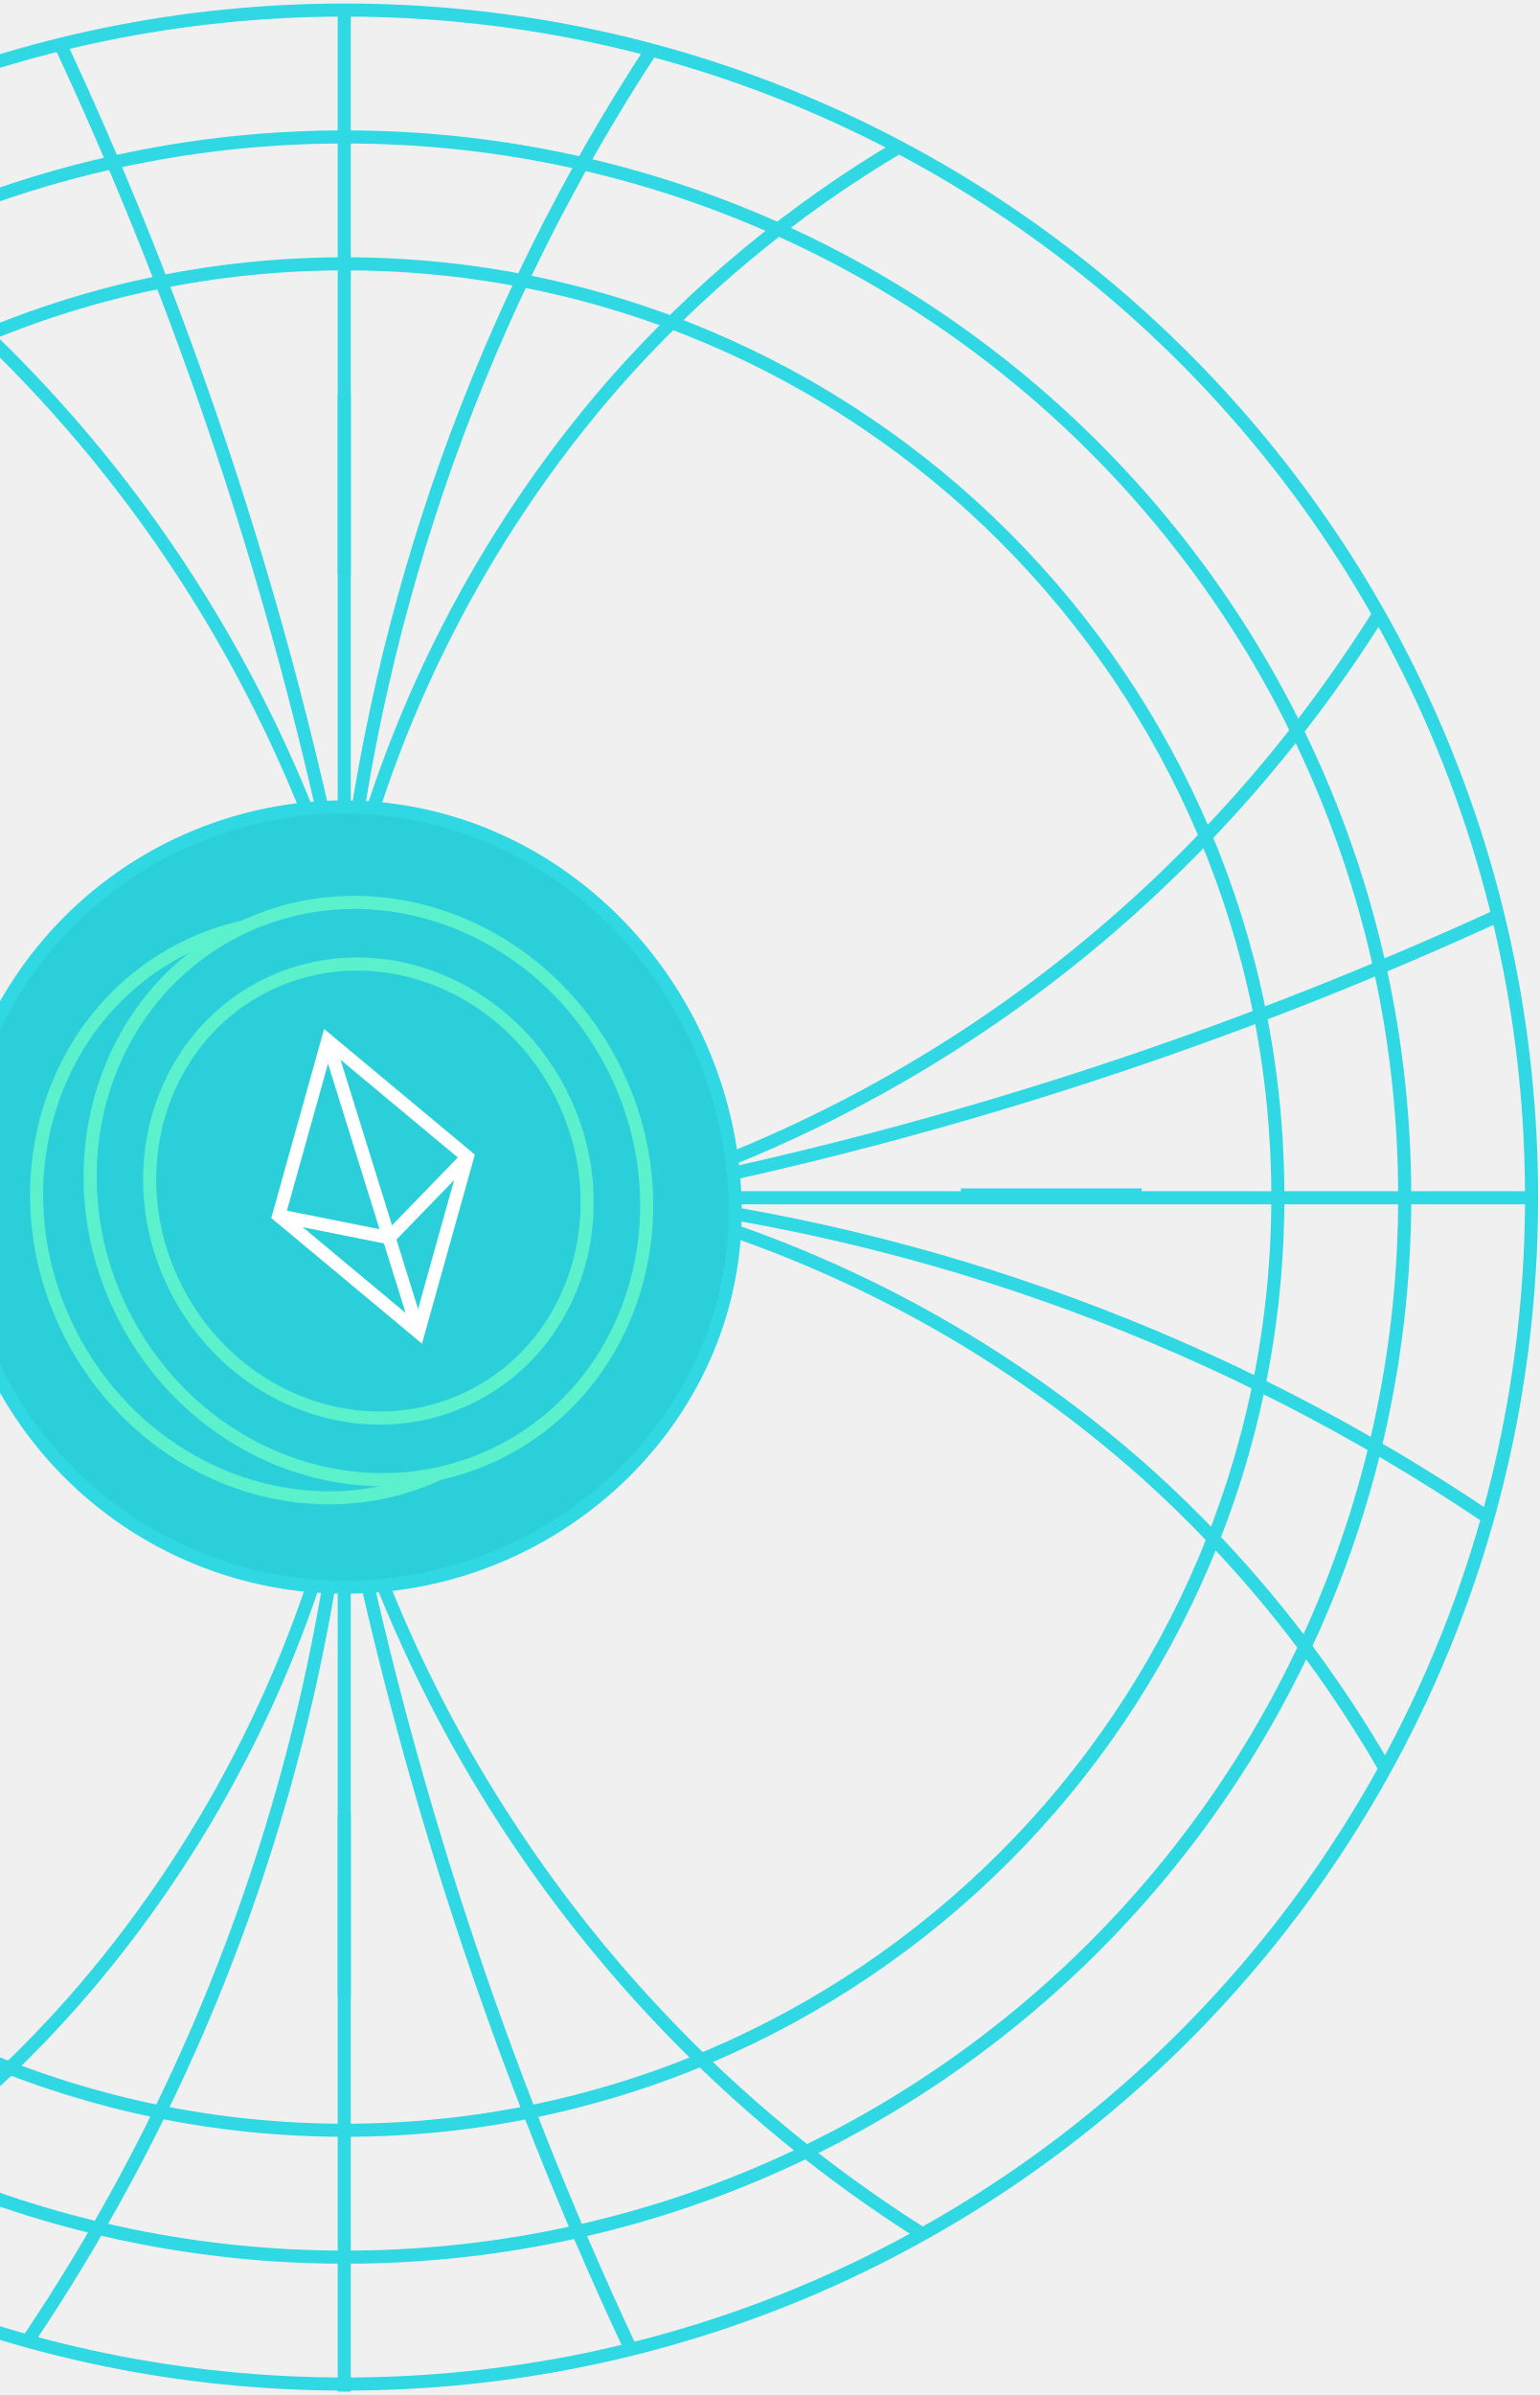
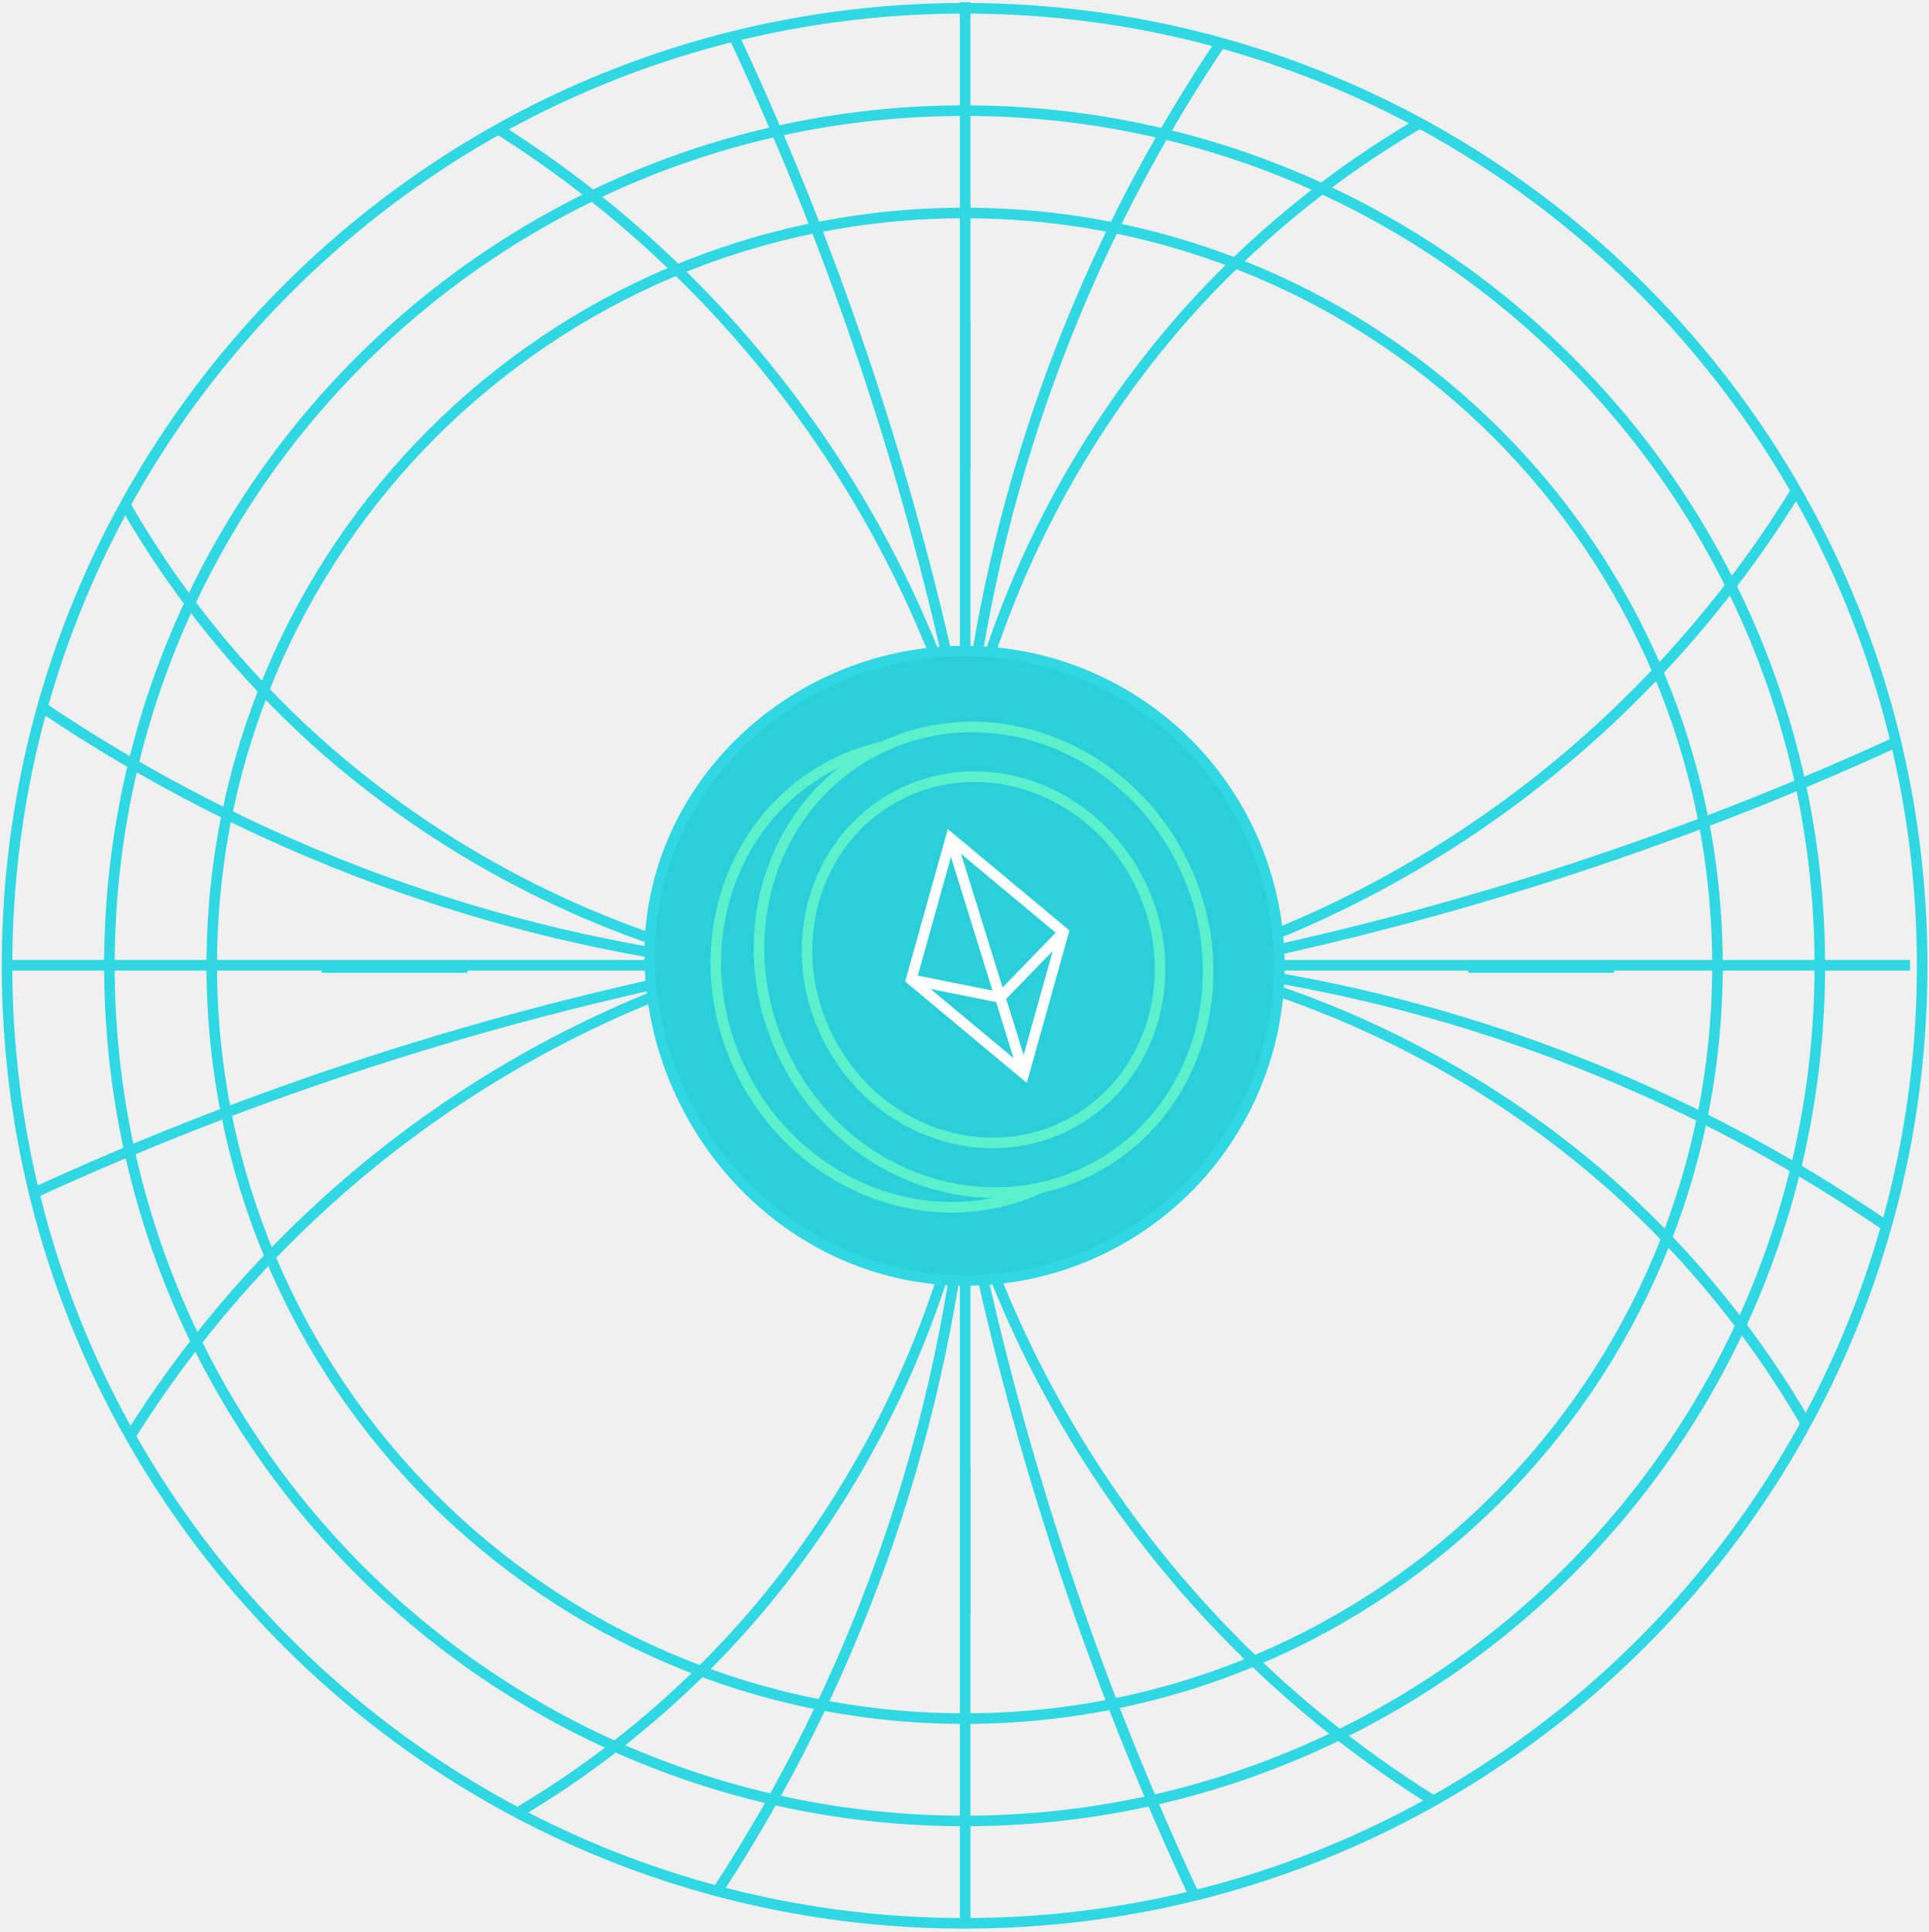
- <svg xmlns="http://www.w3.org/2000/svg" width="353" height="549" viewBox="0 0 353 549" fill="none">
-   <path d="M78.936 338.241L78.936 548.216" stroke="#2FD8E2" stroke-width="3" stroke-miterlimit="10" />
-   <path d="M78.936 0.905L78.936 210.88" stroke="#2FD8E2" stroke-width="3" stroke-miterlimit="10" />
-   <path d="M15.254 274.561H-189.557" stroke="#2FD8E2" stroke-width="3" stroke-miterlimit="10" />
-   <path d="M350.869 274.561L144.337 274.561" stroke="#2FD8E2" stroke-width="3" stroke-miterlimit="10" />
-   <path d="M78.929 416.07V457.533" stroke="#2FD8E2" stroke-width="3" stroke-miterlimit="10" />
-   <path d="M78.929 90.287V131.75" stroke="#2FD8E2" stroke-width="3" stroke-miterlimit="10" />
-   <path d="M261.787 273.91L220.323 273.91" stroke="#2FD8E2" stroke-width="3" stroke-miterlimit="10" />
-   <path d="M79.09 337.225C113.79 337.225 141.92 309.095 141.92 274.395C141.92 239.695 113.79 211.565 79.09 211.565C44.39 211.565 16.26 239.695 16.26 274.395C16.26 309.095 44.39 337.225 79.09 337.225Z" stroke="#2FD8E2" stroke-width="3" stroke-miterlimit="10" />
-   <path d="M79.09 488.316C197.235 488.316 293.01 392.541 293.01 274.396C293.01 156.251 197.235 60.475 79.09 60.475C-39.055 60.475 -134.831 156.251 -134.831 274.396C-134.831 392.541 -39.055 488.316 79.09 488.316Z" stroke="#2FD8E2" stroke-width="3" stroke-miterlimit="10" />
-   <path d="M79.09 517.4C213.298 517.4 322.095 408.603 322.095 274.395C322.095 140.187 213.298 31.39 79.09 31.39C-55.118 31.39 -163.915 140.187 -163.915 274.395C-163.915 408.603 -55.118 517.4 79.09 517.4Z" stroke="#2FD8E2" stroke-width="3" stroke-miterlimit="10" />
-   <path d="M79.091 546.486C229.362 546.486 351.181 424.667 351.181 274.395C351.181 124.124 229.362 2.305 79.091 2.305C-71.181 2.305 -193 124.124 -193 274.395C-193 424.667 -71.181 546.486 79.091 546.486Z" stroke="#2FD8E2" stroke-width="3" stroke-miterlimit="10" />
-   <path d="M141.92 274.395C186.918 285.268 228.533 307.088 263.068 337.916C284.692 357.398 303.099 380.177 317.61 405.407" stroke="#2FD8E2" stroke-width="3" stroke-miterlimit="10" />
-   <path d="M142.616 274.56C179.291 263.209 213.607 245.171 243.874 221.336C272.5 198.765 297.053 171.354 316.448 140.314" stroke="#2FD8E2" stroke-width="3" stroke-miterlimit="10" />
-   <path d="M141.92 274.395C213.274 282.475 281.621 307.671 341.145 347.84" stroke="#2FD8E2" stroke-width="3" stroke-miterlimit="10" />
-   <path d="M141.92 274.396C180.653 266.958 218.843 256.937 256.237 244.399C285.911 234.447 315.036 222.927 343.488 209.885" stroke="#2FD8E2" stroke-width="3" stroke-miterlimit="10" />
-   <path d="M78.935 209.158C89.366 164.301 110.521 122.761 140.521 88.229C159.481 66.607 181.68 48.172 206.297 33.605" stroke="#2FD8E2" stroke-width="3" stroke-miterlimit="10" />
-   <path d="M78.705 209.273C67.4 172.918 49.548 138.936 26.028 108.999C3.755 80.686 -23.246 56.438 -53.783 37.327" stroke="#2FD8E2" stroke-width="3" stroke-miterlimit="10" />
-   <path d="M78.935 209.158C86.472 138.353 110.68 70.452 149.5 11.23" stroke="#2FD8E2" stroke-width="3" stroke-miterlimit="10" />
-   <path d="M78.936 209.158C71.323 170.771 61.131 132.934 48.428 95.899C38.346 66.509 26.698 37.672 13.534 9.51" stroke="#2FD8E2" stroke-width="3" stroke-miterlimit="10" />
-   <path d="M15.254 274.56C-29.709 263.704 -71.291 241.919 -105.799 211.14C-127.406 191.688 -145.799 168.946 -160.299 143.756" stroke="#2FD8E2" stroke-width="3" stroke-miterlimit="10" />
-   <path d="M15.255 274.56C-55.989 296.804 -117.06 344.439 -156.856 408.806" stroke="#2FD8E2" stroke-width="3" stroke-miterlimit="10" />
-   <path d="M15.255 274.56C-28.685 269.472 -71.634 257.778 -112.18 239.863C-136.805 228.956 -160.399 215.798 -182.672 200.552" stroke="#2FD8E2" stroke-width="3" stroke-miterlimit="10" />
-   <path d="M15.333 273.738C-54.198 287.087 -121.872 308.746 -186.232 338.249" stroke="#2FD8E2" stroke-width="3" stroke-miterlimit="10" />
-   <path d="M78.935 338.241C68.364 383.097 46.922 424.637 16.517 459.169C-2.7 480.791 -25.199 499.227 -50.148 513.794" stroke="#2FD8E2" stroke-width="3" stroke-miterlimit="10" />
-   <path d="M78.935 338.241C101.095 410.352 148.119 472.033 211.46 512.072" stroke="#2FD8E2" stroke-width="3" stroke-miterlimit="10" />
-   <path d="M78.934 338.241C74.108 382.128 62.741 425.056 45.208 465.614C34.533 490.247 21.627 513.863 6.648 536.168" stroke="#2FD8E2" stroke-width="3" stroke-miterlimit="10" />
-   <path d="M78.935 338.241C92.599 407.152 114.557 474.182 144.337 537.889" stroke="#2FD8E2" stroke-width="3" stroke-miterlimit="10" />
-   <path d="M168.519 274.395C170.385 323.75 128.478 363.825 79.09 363.825C67.345 363.825 55.716 361.511 44.866 357.017C34.016 352.523 24.157 345.936 15.853 337.631C7.549 329.327 0.961 319.468 -3.533 308.618C-8.027 297.768 -10.34 286.139 -10.34 274.395C-10.34 262.651 -8.027 251.022 -3.533 240.171C0.961 229.321 7.549 219.463 15.853 211.158C24.157 202.854 34.016 196.267 44.866 191.772C55.716 187.278 67.345 184.965 79.09 184.965C128.077 185.237 166.698 226.231 168.519 274.395Z" fill="#2BCFD9" stroke="#2FD8E2" stroke-width="3" stroke-miterlimit="10" />
-   <path d="M128.228 248.493C111.371 215.575 72.624 201.734 41.682 217.578C10.741 233.422 -0.676 272.952 16.18 305.87C33.037 338.789 71.785 352.63 102.726 336.785C133.667 320.941 145.085 281.411 128.228 248.493Z" fill="#2BCFD9" stroke="#5BF1CD" stroke-width="3" stroke-miterlimit="10" />
-   <path d="M140.501 244.33C123.644 211.412 84.896 197.571 53.955 213.415C23.014 229.26 11.596 268.789 28.453 301.707C45.31 334.626 84.058 348.467 114.999 332.622C145.94 316.778 157.357 277.248 140.501 244.33Z" fill="#2BCFD9" stroke="#5BF1CD" stroke-width="3" stroke-miterlimit="10" />
-   <path d="M128.507 250.474C115.244 224.574 84.779 213.674 60.461 226.126C36.143 238.579 27.181 269.67 40.444 295.569C53.707 321.469 84.172 332.37 108.49 319.917C132.808 307.464 141.77 276.374 128.507 250.474Z" fill="#2BCFD9" stroke="#5BF1CD" stroke-width="3" stroke-miterlimit="10" />
-   <path d="M95.94 305.364L63.908 278.666L75.137 238.507L107.169 265.205L95.94 305.364Z" stroke="white" stroke-width="3" />
-   <path d="M63.908 278.667L89.21 283.735L107.169 265.206" stroke="white" stroke-width="3" />
-   <path d="M75.136 238.509L95.94 305.366" stroke="white" stroke-width="3" />
+ <svg xmlns="http://www.w3.org/2000/svg" width="548" height="549" viewBox="0 0 548 549" fill="none">
+   <path d="M274.246 210.598L274.246 0.623" stroke="#2FD8E2" stroke-width="3" stroke-miterlimit="10" />
+   <path d="M274.246 547.934L274.246 337.959" stroke="#2FD8E2" stroke-width="3" stroke-miterlimit="10" />
+   <path d="M337.927 274.278H542.739" stroke="#2FD8E2" stroke-width="3" stroke-miterlimit="10" />
+   <path d="M2.312 274.278L208.845 274.278" stroke="#2FD8E2" stroke-width="3" stroke-miterlimit="10" />
+   <path d="M274.252 132.769V91.305" stroke="#2FD8E2" stroke-width="3" stroke-miterlimit="10" />
+   <path d="M274.252 458.552V417.089" stroke="#2FD8E2" stroke-width="3" stroke-miterlimit="10" />
+   <path d="M417.177 274.929L458.641 274.929" stroke="#2FD8E2" stroke-width="3" stroke-miterlimit="10" />
+   <path d="M91.395 274.929L132.858 274.929" stroke="#2FD8E2" stroke-width="3" stroke-miterlimit="10" />
+   <path d="M274.091 211.614C239.391 211.614 211.261 239.744 211.261 274.444C211.261 309.144 239.391 337.274 274.091 337.274C308.791 337.274 336.921 309.144 336.921 274.444C336.921 239.744 308.791 211.614 274.091 211.614Z" stroke="#2FD8E2" stroke-width="3" stroke-miterlimit="10" />
+   <path d="M274.091 60.523C155.946 60.523 60.171 156.298 60.171 274.443C60.171 392.588 155.946 488.364 274.091 488.364C392.236 488.364 488.012 392.588 488.012 274.443C488.012 156.298 392.236 60.523 274.091 60.523Z" stroke="#2FD8E2" stroke-width="3" stroke-miterlimit="10" />
+   <path d="M274.091 31.438C139.883 31.438 31.086 140.236 31.086 274.444C31.086 408.652 139.883 517.449 274.091 517.449C408.3 517.449 517.097 408.652 517.097 274.444C517.097 140.236 408.3 31.438 274.091 31.438Z" stroke="#2FD8E2" stroke-width="3" stroke-miterlimit="10" />
+   <path d="M274.091 2.353C123.819 2.353 2 124.172 2 274.444C2 424.715 123.819 546.534 274.091 546.534C424.362 546.534 546.181 424.715 546.181 274.444C546.181 124.172 424.362 2.353 274.091 2.353Z" stroke="#2FD8E2" stroke-width="3" stroke-miterlimit="10" />
+   <path d="M211.261 274.444C166.263 263.571 124.648 241.751 90.113 210.923C68.49 191.441 50.082 168.662 35.571 143.432" stroke="#2FD8E2" stroke-width="3" stroke-miterlimit="10" />
+   <path d="M210.565 274.279C173.891 285.63 139.574 303.668 109.307 327.503C80.681 350.074 56.128 377.485 36.733 408.525" stroke="#2FD8E2" stroke-width="3" stroke-miterlimit="10" />
+   <path d="M211.261 274.444C139.907 266.364 71.56 241.168 12.036 200.999" stroke="#2FD8E2" stroke-width="3" stroke-miterlimit="10" />
+   <path d="M211.261 274.443C172.529 281.88 134.338 291.902 96.944 304.44C67.27 314.391 38.145 325.912 9.693 338.954" stroke="#2FD8E2" stroke-width="3" stroke-miterlimit="10" />
+   <path d="M274.246 339.681C263.815 384.538 242.66 426.078 212.66 460.61C193.7 482.232 171.5 500.667 146.884 515.234" stroke="#2FD8E2" stroke-width="3" stroke-miterlimit="10" />
+   <path d="M274.476 339.566C285.781 375.92 303.633 409.903 327.153 439.839C349.426 468.153 376.428 492.401 406.964 511.512" stroke="#2FD8E2" stroke-width="3" stroke-miterlimit="10" />
+   <path d="M274.246 339.681C266.709 410.486 242.501 478.387 203.681 537.609" stroke="#2FD8E2" stroke-width="3" stroke-miterlimit="10" />
+   <path d="M274.245 339.681C281.858 378.068 292.05 415.905 304.753 452.94C314.835 482.33 326.483 511.167 339.647 539.329" stroke="#2FD8E2" stroke-width="3" stroke-miterlimit="10" />
+   <path d="M337.927 274.279C382.89 285.135 424.472 306.92 458.981 337.699C480.587 357.151 498.98 379.893 513.48 405.083" stroke="#2FD8E2" stroke-width="3" stroke-miterlimit="10" />
+   <path d="M337.927 274.279C409.17 252.035 470.241 204.4 510.037 140.032" stroke="#2FD8E2" stroke-width="3" stroke-miterlimit="10" />
+   <path d="M337.926 274.279C381.866 279.367 424.815 291.061 465.361 308.976C489.986 319.883 513.58 333.041 535.853 348.286" stroke="#2FD8E2" stroke-width="3" stroke-miterlimit="10" />
+   <path d="M337.848 275.101C407.379 261.752 475.053 240.093 539.414 210.59" stroke="#2FD8E2" stroke-width="3" stroke-miterlimit="10" />
+   <path d="M274.246 210.598C284.817 165.742 306.258 124.202 336.664 89.67C355.88 68.048 378.38 49.612 403.329 35.045" stroke="#2FD8E2" stroke-width="3" stroke-miterlimit="10" />
+   <path d="M274.246 210.598C252.086 138.487 205.062 76.806 141.72 36.766" stroke="#2FD8E2" stroke-width="3" stroke-miterlimit="10" />
+   <path d="M274.246 210.598C279.073 166.711 290.44 123.782 307.973 83.225C318.647 58.592 331.554 34.976 346.533 12.671" stroke="#2FD8E2" stroke-width="3" stroke-miterlimit="10" />
+   <path d="M274.246 210.598C260.582 141.687 238.624 74.657 208.844 10.95" stroke="#2FD8E2" stroke-width="3" stroke-miterlimit="10" />
+   <path d="M184.662 274.444C182.796 225.088 224.704 185.014 274.092 185.014C285.836 185.014 297.465 187.327 308.315 191.822C319.165 196.316 329.024 202.903 337.328 211.208C345.632 219.512 352.22 229.371 356.714 240.221C361.208 251.071 363.521 262.7 363.521 274.444C363.521 286.188 361.208 297.817 356.714 308.667C352.22 319.518 345.632 329.376 337.328 337.681C329.024 345.985 319.165 352.572 308.315 357.066C297.465 361.561 285.836 363.874 274.092 363.874C225.105 363.602 186.483 322.608 184.662 274.444Z" fill="#2BCFD9" stroke="#2FD8E2" stroke-width="3" stroke-miterlimit="10" />
+   <path d="M323.228 248.211C306.372 215.293 267.624 201.452 236.683 217.296C205.742 233.14 194.324 272.67 211.181 305.588C228.038 338.507 266.785 352.348 297.726 336.503C328.667 320.659 340.085 281.129 323.228 248.211Z" fill="#2BCFD9" stroke="#5BF1CD" stroke-width="3" stroke-miterlimit="10" />
+   <path d="M335.501 244.048C318.644 211.13 279.896 197.289 248.955 213.133C218.014 228.978 206.596 268.507 223.453 301.425C240.31 334.344 279.058 348.185 309.999 332.34C340.94 316.496 352.358 276.966 335.501 244.048Z" fill="#2BCFD9" stroke="#5BF1CD" stroke-width="3" stroke-miterlimit="10" />
+   <path d="M323.507 250.192C310.245 224.292 279.78 213.392 255.462 225.844C231.144 238.297 222.182 269.388 235.444 295.287C248.707 321.187 279.172 332.088 303.49 319.635C327.808 307.182 336.77 276.092 323.507 250.192Z" fill="#2BCFD9" stroke="#5BF1CD" stroke-width="3" stroke-miterlimit="10" />
+   <path d="M290.94 305.082L258.908 278.384L270.137 238.225L302.169 264.923L290.94 305.082Z" stroke="white" stroke-width="3" />
+   <path d="M258.909 278.385L284.21 283.453L302.169 264.924" stroke="white" stroke-width="3" />
+   <path d="M270.137 238.227L290.94 305.084" stroke="white" stroke-width="3" />
</svg>
